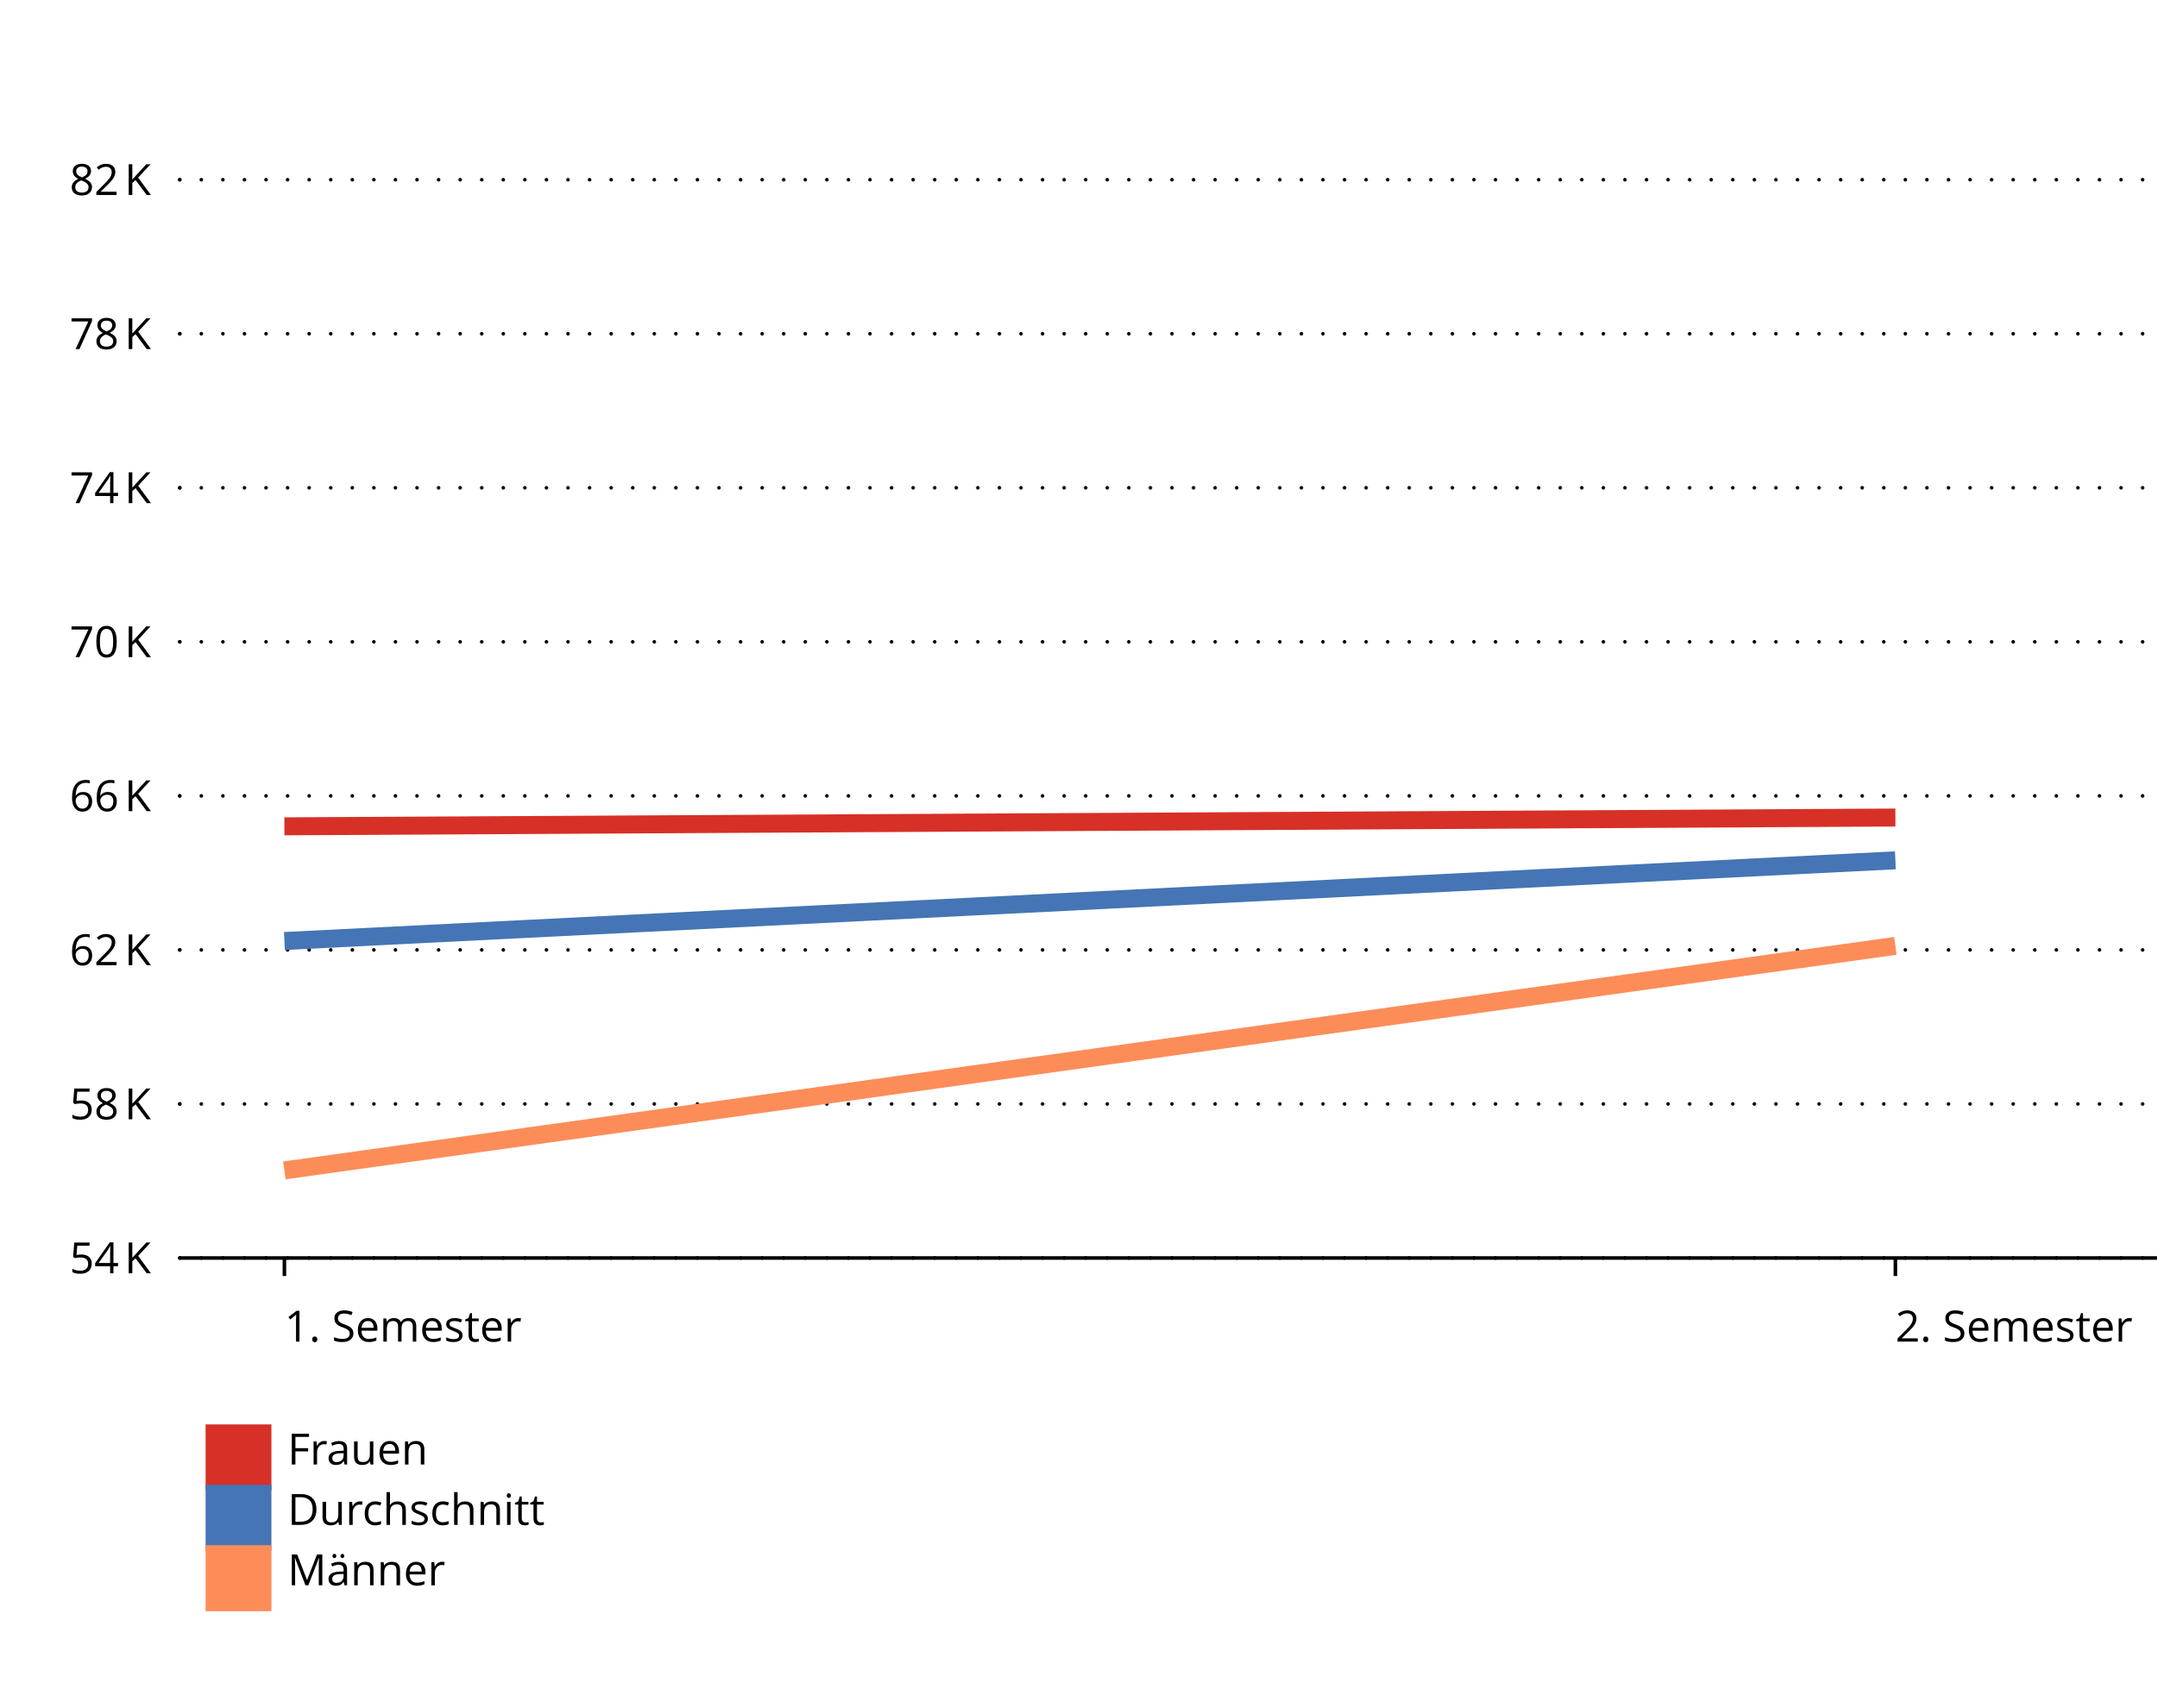
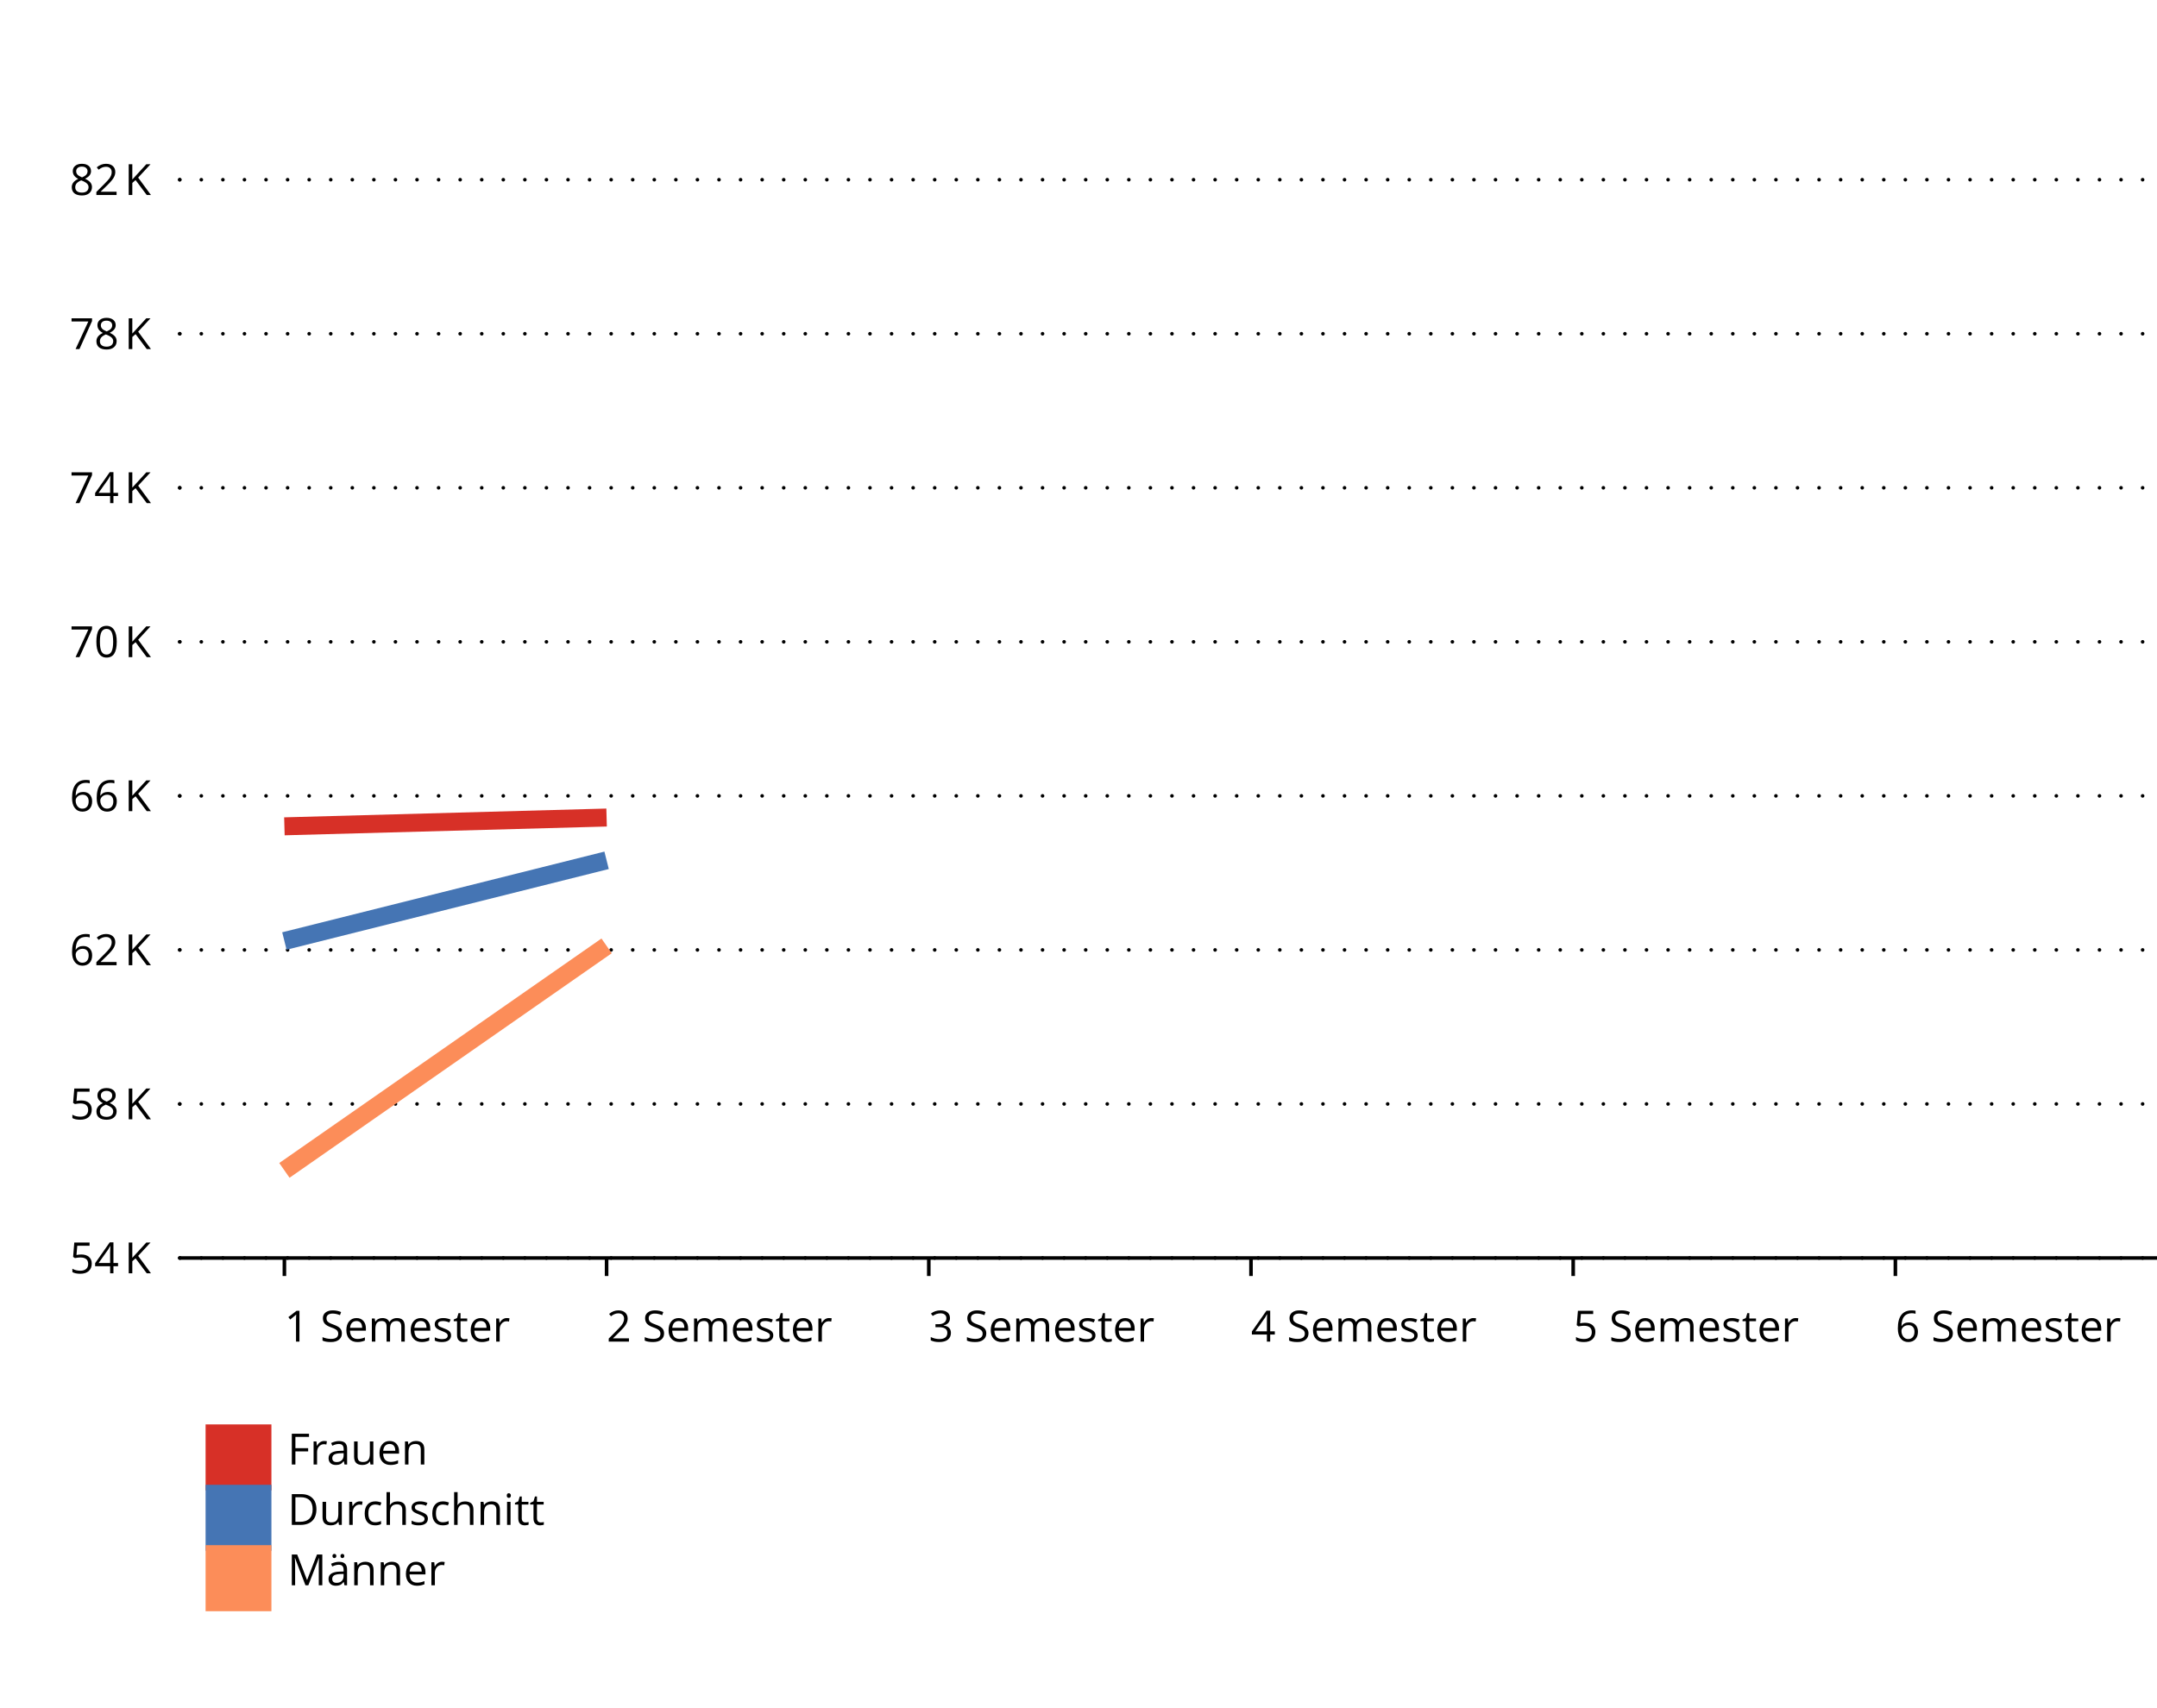
<svg xmlns="http://www.w3.org/2000/svg" viewBox="0 0 600 475" style="pointer-events:all;width:100%;height:100%">
  <g>
    <g role="presentation">
      <line x1="50" x2="600" y1="350" y2="350" style="stroke:#000000;fill:transparent;stroke-width:1;stroke-linecap:butt;stroke-linejoin:round" role="presentation" shape-rendering="auto" vector-effect="non-scaling-stroke" />
      <g role="presentation">
        <line x1="79.109" x2="79.109" y1="350" y2="50" style="stroke:transparent;fill:none;stroke-width:1;stroke-linecap:round;stroke-linejoin:round;pointer-events:visible" role="presentation" shape-rendering="auto" vector-effect="non-scaling-stroke" />
        <line x1="79.109" x2="79.109" y1="350" y2="355" style="stroke:#000000;fill:transparent;size:5px;stroke-width:1;stroke-linecap:butt;stroke-linejoin:round" role="presentation" shape-rendering="auto" vector-effect="non-scaling-stroke" />
        <text direction="inherit" x="79.109" dx="0" y="363" dy="10.26">
-           <tspan x="79.109" dx="0" text-anchor="start" style="text-anchor:start;font-family:'Open Sans', 'Helvetica Neue', Helvetica, sans-serif;font-size:12px;letter-spacing:normal;padding:8px;fill:#000000;stroke:transparent;stroke-width:0">1. Semester</tspan>
+           <tspan x="79.109" dx="0" text-anchor="start" style="text-anchor:start;font-family:'Open Sans', 'Helvetica Neue', Helvetica, sans-serif;font-size:12px;letter-spacing:normal;padding:8px;fill:#000000;stroke:transparent;stroke-width:0">1 Semester</tspan>
+         </text>
+       </g>
+       <g role="presentation">
+         <line x1="168.733" x2="168.733" y1="350" y2="50" style="stroke:transparent;fill:none;stroke-width:1;stroke-linecap:round;stroke-linejoin:round;pointer-events:visible" role="presentation" shape-rendering="auto" vector-effect="non-scaling-stroke" />
+         <line x1="168.733" x2="168.733" y1="350" y2="355" style="stroke:#000000;fill:transparent;size:5px;stroke-width:1;stroke-linecap:butt;stroke-linejoin:round" role="presentation" shape-rendering="auto" vector-effect="non-scaling-stroke" />
+         <text direction="inherit" x="168.733" dx="0" y="363" dy="10.26">
+           <tspan x="168.733" dx="0" text-anchor="start" style="text-anchor:start;font-family:'Open Sans', 'Helvetica Neue', Helvetica, sans-serif;font-size:12px;letter-spacing:normal;padding:8px;fill:#000000;stroke:transparent;stroke-width:0">2 Semester</tspan>
+         </text>
+       </g>
+       <g role="presentation">
+         <line x1="258.356" x2="258.356" y1="350" y2="50" style="stroke:transparent;fill:none;stroke-width:1;stroke-linecap:round;stroke-linejoin:round;pointer-events:visible" role="presentation" shape-rendering="auto" vector-effect="non-scaling-stroke" />
+         <line x1="258.356" x2="258.356" y1="350" y2="355" style="stroke:#000000;fill:transparent;size:5px;stroke-width:1;stroke-linecap:butt;stroke-linejoin:round" role="presentation" shape-rendering="auto" vector-effect="non-scaling-stroke" />
+         <text direction="inherit" x="258.356" dx="0" y="363" dy="10.26">
+           <tspan x="258.356" dx="0" text-anchor="start" style="text-anchor:start;font-family:'Open Sans', 'Helvetica Neue', Helvetica, sans-serif;font-size:12px;letter-spacing:normal;padding:8px;fill:#000000;stroke:transparent;stroke-width:0">3 Semester</tspan>
+         </text>
+       </g>
+       <g role="presentation">
+         <line x1="347.98" x2="347.98" y1="350" y2="50" style="stroke:transparent;fill:none;stroke-width:1;stroke-linecap:round;stroke-linejoin:round;pointer-events:visible" role="presentation" shape-rendering="auto" vector-effect="non-scaling-stroke" />
+         <line x1="347.98" x2="347.98" y1="350" y2="355" style="stroke:#000000;fill:transparent;size:5px;stroke-width:1;stroke-linecap:butt;stroke-linejoin:round" role="presentation" shape-rendering="auto" vector-effect="non-scaling-stroke" />
+         <text direction="inherit" x="347.98" dx="0" y="363" dy="10.26">
+           <tspan x="347.98" dx="0" text-anchor="start" style="text-anchor:start;font-family:'Open Sans', 'Helvetica Neue', Helvetica, sans-serif;font-size:12px;letter-spacing:normal;padding:8px;fill:#000000;stroke:transparent;stroke-width:0">4 Semester</tspan>
+         </text>
+       </g>
+       <g role="presentation">
+         <line x1="437.604" x2="437.604" y1="350" y2="50" style="stroke:transparent;fill:none;stroke-width:1;stroke-linecap:round;stroke-linejoin:round;pointer-events:visible" role="presentation" shape-rendering="auto" vector-effect="non-scaling-stroke" />
+         <line x1="437.604" x2="437.604" y1="350" y2="355" style="stroke:#000000;fill:transparent;size:5px;stroke-width:1;stroke-linecap:butt;stroke-linejoin:round" role="presentation" shape-rendering="auto" vector-effect="non-scaling-stroke" />
+         <text direction="inherit" x="437.604" dx="0" y="363" dy="10.26">
+           <tspan x="437.604" dx="0" text-anchor="start" style="text-anchor:start;font-family:'Open Sans', 'Helvetica Neue', Helvetica, sans-serif;font-size:12px;letter-spacing:normal;padding:8px;fill:#000000;stroke:transparent;stroke-width:0">5 Semester</tspan>
        </text>
      </g>
      <g role="presentation">
        <line x1="527.227" x2="527.227" y1="350" y2="50" style="stroke:transparent;fill:none;stroke-width:1;stroke-linecap:round;stroke-linejoin:round;pointer-events:visible" role="presentation" shape-rendering="auto" vector-effect="non-scaling-stroke" />
        <line x1="527.227" x2="527.227" y1="350" y2="355" style="stroke:#000000;fill:transparent;size:5px;stroke-width:1;stroke-linecap:butt;stroke-linejoin:round" role="presentation" shape-rendering="auto" vector-effect="non-scaling-stroke" />
        <text direction="inherit" x="527.227" dx="0" y="363" dy="10.26">
-           <tspan x="527.227" dx="0" text-anchor="start" style="text-anchor:start;font-family:'Open Sans', 'Helvetica Neue', Helvetica, sans-serif;font-size:12px;letter-spacing:normal;padding:8px;fill:#000000;stroke:transparent;stroke-width:0">2. Semester</tspan>
+           <tspan x="527.227" dx="0" text-anchor="start" style="text-anchor:start;font-family:'Open Sans', 'Helvetica Neue', Helvetica, sans-serif;font-size:12px;letter-spacing:normal;padding:8px;fill:#000000;stroke:transparent;stroke-width:0">6 Semester</tspan>
        </text>
      </g>
    </g>
    <g role="presentation">
      <line x1="50" x2="50" y1="50" y2="350" style="stroke:transparent;fill:transparent;stroke-width:1;stroke-linecap:butt;stroke-linejoin:round" role="presentation" shape-rendering="auto" vector-effect="non-scaling-stroke" />
      <g role="presentation">
        <line x1="50" x2="600" y1="350" y2="350" style="stroke:#000000;stroke-dasharray:0, 6;pointer-events:visible;fill:none;stroke-width:1;stroke-linecap:round;stroke-linejoin:round" role="presentation" shape-rendering="auto" vector-effect="non-scaling-stroke" />
        <line x1="50" x2="50" y1="350" y2="350" style="stroke:#000000;size:0;stroke-linecap:round;stroke-linejoin:round;fill:transparent;stroke-width:1" role="presentation" shape-rendering="auto" vector-effect="non-scaling-stroke" />
        <text direction="inherit" x="42" dx="0" y="350" dy="4.26">
          <tspan x="42" dx="0" text-anchor="end" style="text-anchor:end;font-family:'Open Sans', 'Helvetica Neue', Helvetica, sans-serif;font-size:12px;letter-spacing:normal;padding:8px;fill:#000000;stroke:transparent;stroke-width:0">54 K</tspan>
        </text>
      </g>
      <g role="presentation">
        <line x1="50" x2="600" y1="307.143" y2="307.143" style="stroke:#000000;stroke-dasharray:0, 6;pointer-events:visible;fill:none;stroke-width:1;stroke-linecap:round;stroke-linejoin:round" role="presentation" shape-rendering="auto" vector-effect="non-scaling-stroke" />
        <line x1="50" x2="50" y1="307.143" y2="307.143" style="stroke:#000000;size:0;stroke-linecap:round;stroke-linejoin:round;fill:transparent;stroke-width:1" role="presentation" shape-rendering="auto" vector-effect="non-scaling-stroke" />
        <text direction="inherit" x="42" dx="0" y="307.143" dy="4.26">
          <tspan x="42" dx="0" text-anchor="end" style="text-anchor:end;font-family:'Open Sans', 'Helvetica Neue', Helvetica, sans-serif;font-size:12px;letter-spacing:normal;padding:8px;fill:#000000;stroke:transparent;stroke-width:0">58 K</tspan>
        </text>
      </g>
      <g role="presentation">
        <line x1="50" x2="600" y1="264.286" y2="264.286" style="stroke:#000000;stroke-dasharray:0, 6;pointer-events:visible;fill:none;stroke-width:1;stroke-linecap:round;stroke-linejoin:round" role="presentation" shape-rendering="auto" vector-effect="non-scaling-stroke" />
        <line x1="50" x2="50" y1="264.286" y2="264.286" style="stroke:#000000;size:0;stroke-linecap:round;stroke-linejoin:round;fill:transparent;stroke-width:1" role="presentation" shape-rendering="auto" vector-effect="non-scaling-stroke" />
        <text direction="inherit" x="42" dx="0" y="264.286" dy="4.26">
          <tspan x="42" dx="0" text-anchor="end" style="text-anchor:end;font-family:'Open Sans', 'Helvetica Neue', Helvetica, sans-serif;font-size:12px;letter-spacing:normal;padding:8px;fill:#000000;stroke:transparent;stroke-width:0">62 K</tspan>
        </text>
      </g>
      <g role="presentation">
        <line x1="50" x2="600" y1="221.429" y2="221.429" style="stroke:#000000;stroke-dasharray:0, 6;pointer-events:visible;fill:none;stroke-width:1;stroke-linecap:round;stroke-linejoin:round" role="presentation" shape-rendering="auto" vector-effect="non-scaling-stroke" />
        <line x1="50" x2="50" y1="221.429" y2="221.429" style="stroke:#000000;size:0;stroke-linecap:round;stroke-linejoin:round;fill:transparent;stroke-width:1" role="presentation" shape-rendering="auto" vector-effect="non-scaling-stroke" />
        <text direction="inherit" x="42" dx="0" y="221.429" dy="4.26">
          <tspan x="42" dx="0" text-anchor="end" style="text-anchor:end;font-family:'Open Sans', 'Helvetica Neue', Helvetica, sans-serif;font-size:12px;letter-spacing:normal;padding:8px;fill:#000000;stroke:transparent;stroke-width:0">66 K</tspan>
        </text>
      </g>
      <g role="presentation">
        <line x1="50" x2="600" y1="178.571" y2="178.571" style="stroke:#000000;stroke-dasharray:0, 6;pointer-events:visible;fill:none;stroke-width:1;stroke-linecap:round;stroke-linejoin:round" role="presentation" shape-rendering="auto" vector-effect="non-scaling-stroke" />
        <line x1="50" x2="50" y1="178.571" y2="178.571" style="stroke:#000000;size:0;stroke-linecap:round;stroke-linejoin:round;fill:transparent;stroke-width:1" role="presentation" shape-rendering="auto" vector-effect="non-scaling-stroke" />
        <text direction="inherit" x="42" dx="0" y="178.571" dy="4.26">
          <tspan x="42" dx="0" text-anchor="end" style="text-anchor:end;font-family:'Open Sans', 'Helvetica Neue', Helvetica, sans-serif;font-size:12px;letter-spacing:normal;padding:8px;fill:#000000;stroke:transparent;stroke-width:0">70 K</tspan>
        </text>
      </g>
      <g role="presentation">
        <line x1="50" x2="600" y1="135.714" y2="135.714" style="stroke:#000000;stroke-dasharray:0, 6;pointer-events:visible;fill:none;stroke-width:1;stroke-linecap:round;stroke-linejoin:round" role="presentation" shape-rendering="auto" vector-effect="non-scaling-stroke" />
        <line x1="50" x2="50" y1="135.714" y2="135.714" style="stroke:#000000;size:0;stroke-linecap:round;stroke-linejoin:round;fill:transparent;stroke-width:1" role="presentation" shape-rendering="auto" vector-effect="non-scaling-stroke" />
        <text direction="inherit" x="42" dx="0" y="135.714" dy="4.26">
          <tspan x="42" dx="0" text-anchor="end" style="text-anchor:end;font-family:'Open Sans', 'Helvetica Neue', Helvetica, sans-serif;font-size:12px;letter-spacing:normal;padding:8px;fill:#000000;stroke:transparent;stroke-width:0">74 K</tspan>
        </text>
      </g>
      <g role="presentation">
        <line x1="50" x2="600" y1="92.857" y2="92.857" style="stroke:#000000;stroke-dasharray:0, 6;pointer-events:visible;fill:none;stroke-width:1;stroke-linecap:round;stroke-linejoin:round" role="presentation" shape-rendering="auto" vector-effect="non-scaling-stroke" />
        <line x1="50" x2="50" y1="92.857" y2="92.857" style="stroke:#000000;size:0;stroke-linecap:round;stroke-linejoin:round;fill:transparent;stroke-width:1" role="presentation" shape-rendering="auto" vector-effect="non-scaling-stroke" />
        <text direction="inherit" x="42" dx="0" y="92.857" dy="4.26">
          <tspan x="42" dx="0" text-anchor="end" style="text-anchor:end;font-family:'Open Sans', 'Helvetica Neue', Helvetica, sans-serif;font-size:12px;letter-spacing:normal;padding:8px;fill:#000000;stroke:transparent;stroke-width:0">78 K</tspan>
        </text>
      </g>
      <g role="presentation">
        <line x1="50" x2="600" y1="50" y2="50" style="stroke:#000000;stroke-dasharray:0, 6;pointer-events:visible;fill:none;stroke-width:1;stroke-linecap:round;stroke-linejoin:round" role="presentation" shape-rendering="auto" vector-effect="non-scaling-stroke" />
        <line x1="50" x2="50" y1="50" y2="50" style="stroke:#000000;size:0;stroke-linecap:round;stroke-linejoin:round;fill:transparent;stroke-width:1" role="presentation" shape-rendering="auto" vector-effect="non-scaling-stroke" />
        <text direction="inherit" x="42" dx="0" y="50" dy="4.26">
          <tspan x="42" dx="0" text-anchor="end" style="text-anchor:end;font-family:'Open Sans', 'Helvetica Neue', Helvetica, sans-serif;font-size:12px;letter-spacing:normal;padding:8px;fill:#000000;stroke:transparent;stroke-width:0">82 K</tspan>
        </text>
      </g>
    </g>
    <text direction="inherit" x="55" dx="0" y="420" dy="-8.28">
      <tspan x="55" dx="0" text-anchor="start" style="font-size:24px;fill:#d73027;font-family:'Gill Sans', 'Gill Sans MT', 'Ser­avek', 'Trebuchet MS', sans-serif;stroke:transparent">■</tspan>
      <tspan x="55" dx="0" dy="16.8" text-anchor="start" style="font-size:24px;fill:#4575b4;font-family:'Gill Sans', 'Gill Sans MT', 'Ser­avek', 'Trebuchet MS', sans-serif;stroke:transparent">■</tspan>
      <tspan x="55" dx="0" dy="16.8" text-anchor="start" style="font-size:24px;fill:#fc8d59;font-family:'Gill Sans', 'Gill Sans MT', 'Ser­avek', 'Trebuchet MS', sans-serif;stroke:transparent">■</tspan>
    </text>
    <text direction="inherit" x="80" dx="0" y="420" dy="-12.54">
      <tspan x="80" dx="0" text-anchor="start" style="text-anchor:start;font-family:'Open Sans', 'Helvetica Neue', Helvetica, sans-serif;font-size:12px;letter-spacing:normal;padding:8px;fill:#000000;stroke:transparent;stroke-width:0;parent:[object Object]">Frauen</tspan>
      <tspan x="80" dx="0" dy="16.8" text-anchor="start" style="text-anchor:start;font-family:'Open Sans', 'Helvetica Neue', Helvetica, sans-serif;font-size:12px;letter-spacing:normal;padding:8px;fill:#000000;stroke:transparent;stroke-width:0;parent:[object Object]">Durchschnitt</tspan>
      <tspan x="80" dx="0" dy="16.8" text-anchor="start" style="text-anchor:start;font-family:'Open Sans', 'Helvetica Neue', Helvetica, sans-serif;font-size:12px;letter-spacing:normal;padding:8px;fill:#000000;stroke:transparent;stroke-width:0;parent:[object Object]">Männer</tspan>
    </text>
    <g style="height:100%;width:100%;user-select:none" clip-path="url(#victory-clip-34)">
      <defs>
        <clipPath id="victory-clip-34">
          <rect x="50" y="50" width="550" height="300" role="presentation" shape-rendering="auto" vector-effect="non-scaling-stroke" />
        </clipPath>
      </defs>
-       <path d="M79.109,229.9L527.227,227.455" style="fill:transparent;stroke:#d73027;stroke-width:5;opacity:1" role="presentation" shape-rendering="auto" />
+       <path d="M79.109,229.9L168.733,227.455" style="fill:transparent;stroke:#d73027;stroke-width:5;opacity:1" role="presentation" shape-rendering="auto" />
    </g>
    <g style="height:100%;width:100%;user-select:none" clip-path="url(#victory-clip-35)">
      <defs>
        <clipPath id="victory-clip-35">
          <rect x="50" y="50" width="550" height="300" role="presentation" shape-rendering="auto" vector-effect="non-scaling-stroke" />
        </clipPath>
      </defs>
-       <path d="M79.109,261.808L527.227,239.357" style="fill:transparent;stroke:#4575b4;stroke-width:5;opacity:1" role="presentation" shape-rendering="auto" />
+       <path d="M79.109,261.808L168.733,239.357" style="fill:transparent;stroke:#4575b4;stroke-width:5;opacity:1" role="presentation" shape-rendering="auto" />
    </g>
    <g style="height:100%;width:100%;user-select:none" clip-path="url(#victory-clip-36)">
      <defs>
        <clipPath id="victory-clip-36">
          <rect x="50" y="50" width="550" height="300" role="presentation" shape-rendering="auto" vector-effect="non-scaling-stroke" />
        </clipPath>
      </defs>
-       <path d="M79.109,325.625L527.227,263.161" style="fill:transparent;stroke:#fc8d59;stroke-width:5;opacity:1" role="presentation" shape-rendering="auto" />
+       <path d="M79.109,325.625L168.733,263.161" style="fill:transparent;stroke:#fc8d59;stroke-width:5;opacity:1" role="presentation" shape-rendering="auto" />
    </g>
  </g>
</svg>
